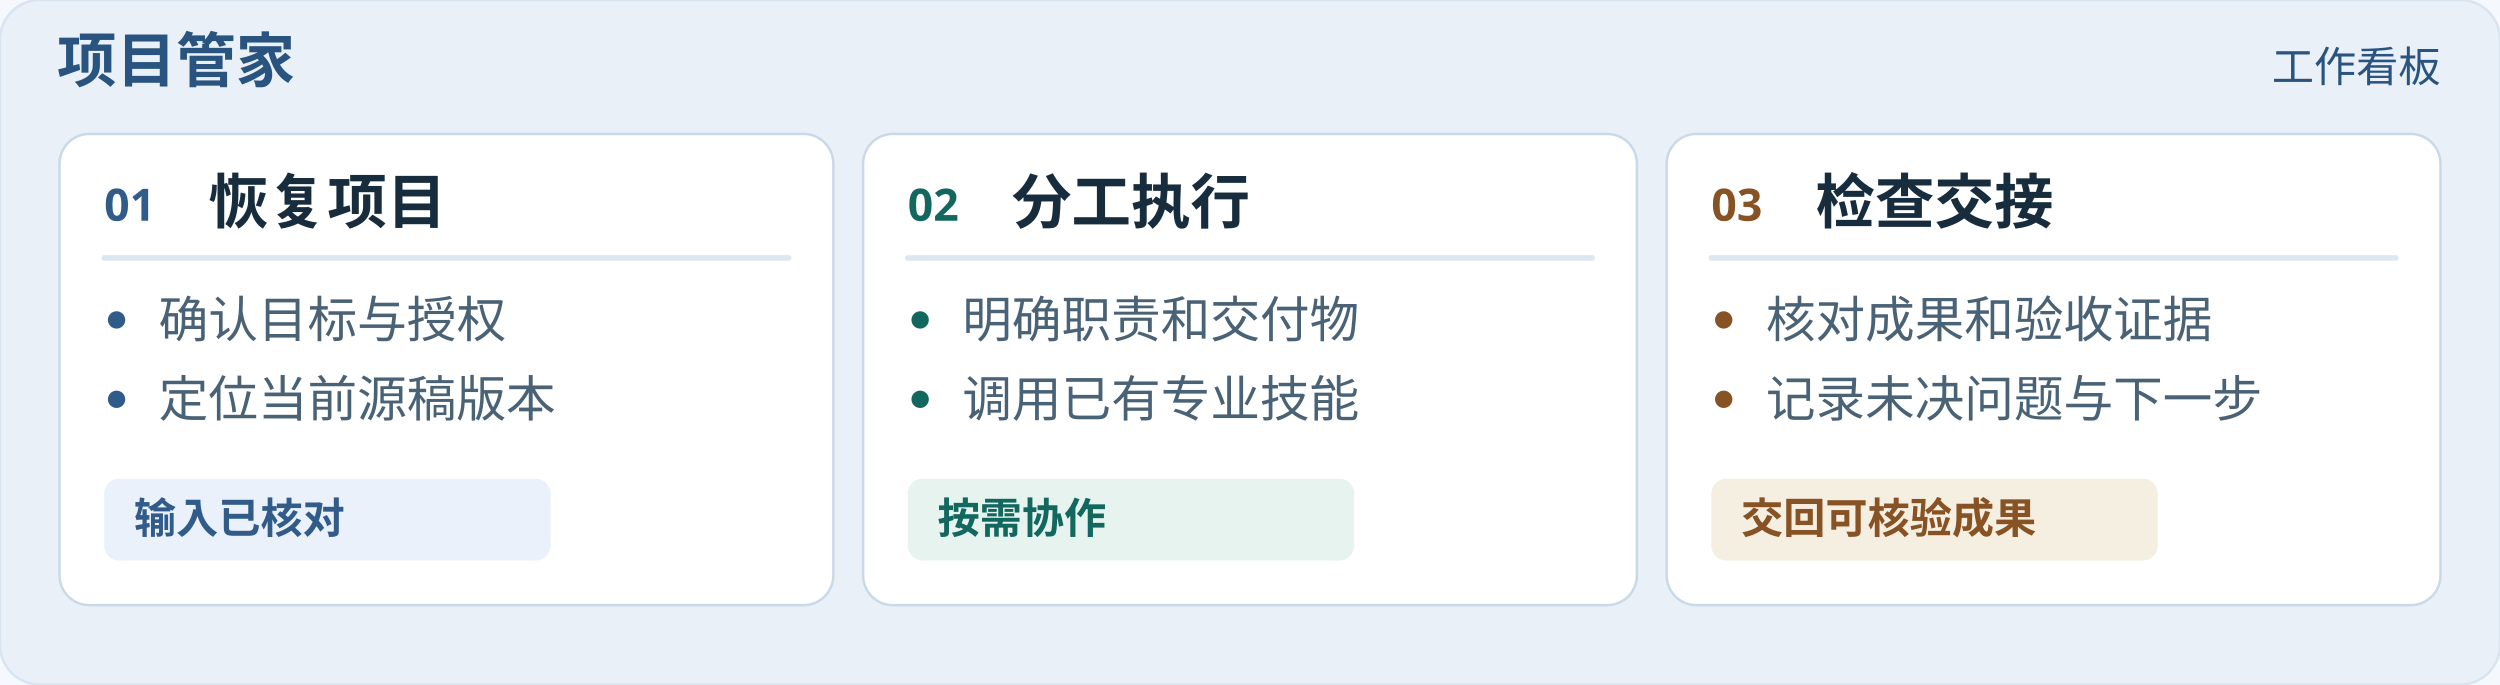
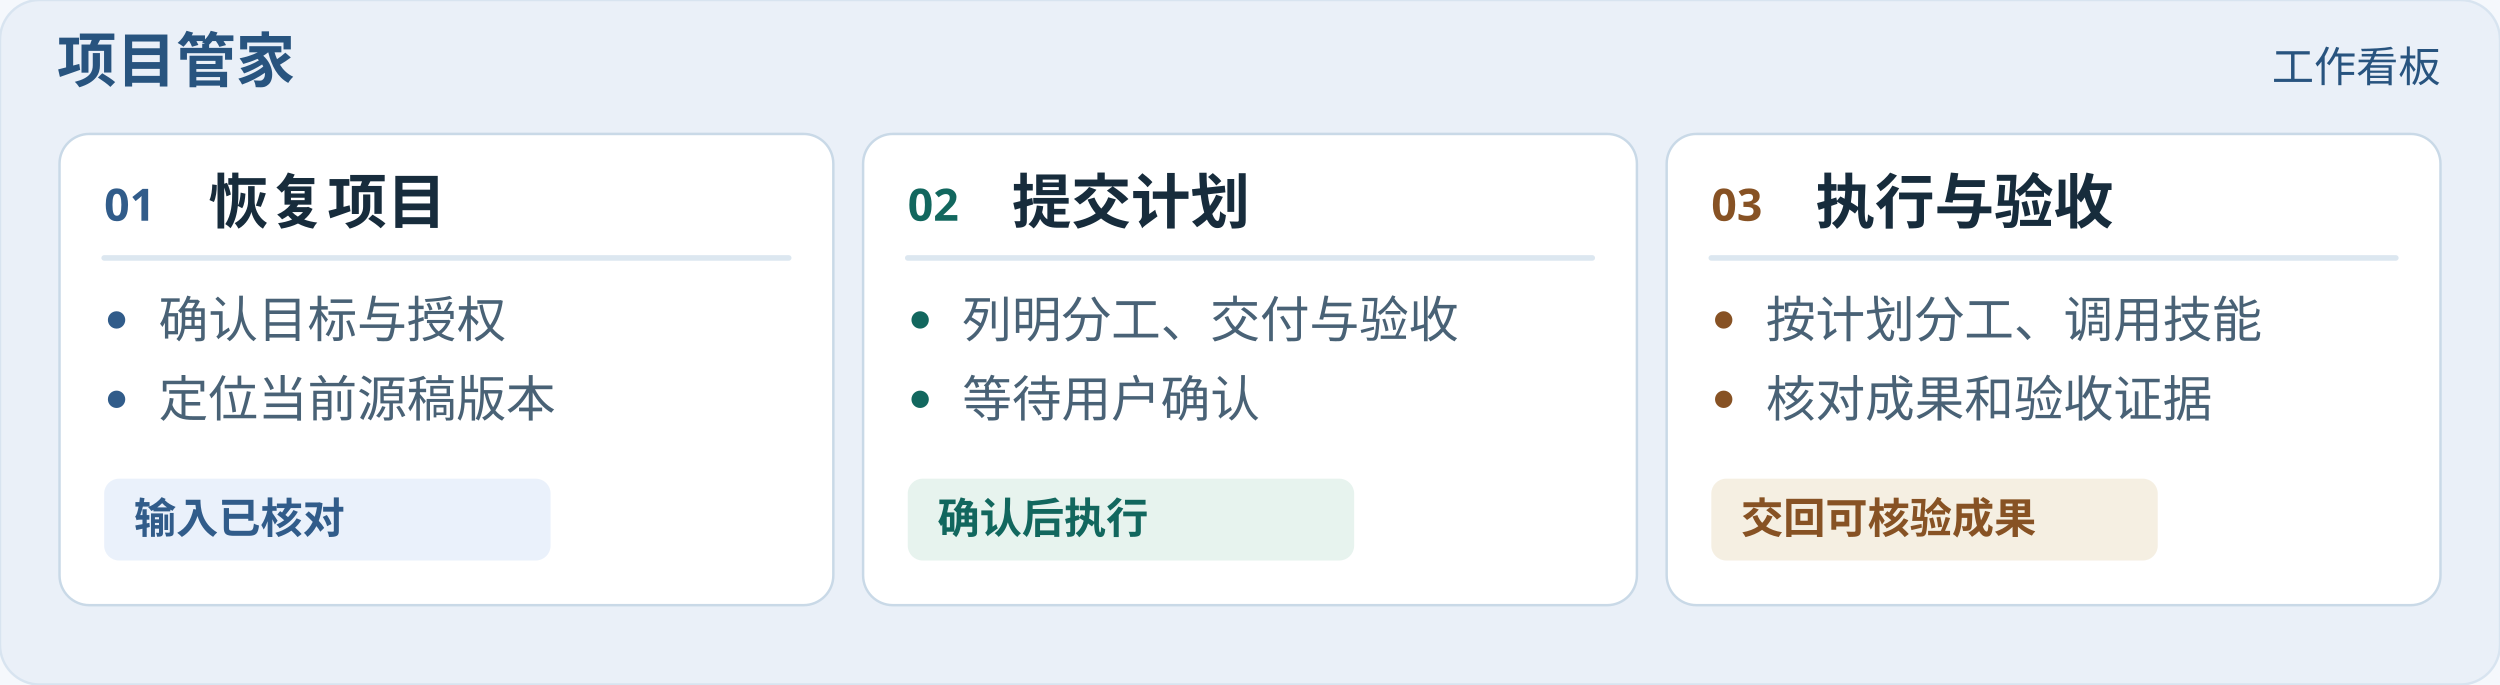
<svg xmlns="http://www.w3.org/2000/svg" width="1008" height="276" viewBox="408 22 1008 276" role="img">
  <defs>
    <marker id="tip" viewBox="0 0 10 10" refX="8" refY="5" markerWidth="5" markerHeight="5" orient="auto-start-reverse">
      <path d="M2 1 L8 5 L2 9" fill="none" stroke="#668C92" stroke-width="1.6" />
    </marker>
  </defs>
  <g font-family="Segoe UI, Microsoft YaHei, sans-serif">
    <rect x="1" y="1" width="1438" height="318" rx="20" fill="#F5F8FC" stroke="#D9E4E8" />
    <path d="M45 65 H345" fill="none" stroke="#C4D5DE" stroke-width="2.25" stroke-linecap="round" stroke-linejoin="round" />
    <rect x="408" y="22" width="1008" height="276" rx="16" fill="#EAF0F8" stroke="#D8E4F0" />
    <text x="431" y="55" font-size="24" font-weight="650" fill="#28547F" text-anchor="start">项目管家</text>
    <text x="1392" y="55" font-size="17" font-weight="500" fill="#28547F" text-anchor="end">工作看板</text>
    <rect x="432" y="76" width="312" height="190" rx="12" fill="#FFFFFF" stroke="#C9D9E7" />
    <text x="450" y="111" font-size="18" font-weight="650" fill="#315C8A" text-anchor="start">01</text>
    <text x="492" y="112" font-size="24" font-weight="700" fill="#172C3C" text-anchor="start">恢复项目</text>
    <path d="M450 126 H726" fill="none" stroke="#DCE7F0" stroke-width="2.25" stroke-linecap="round" stroke-linejoin="round" />
    <circle cx="455" cy="151" r="3.5" fill="#315C8A" />
    <text x="472" y="158" font-size="20" font-weight="500" fill="#496276" text-anchor="start">确认目标与授权</text>
    <circle cx="455" cy="183" r="3.5" fill="#315C8A" />
    <text x="472" y="190" font-size="20" font-weight="500" fill="#496276" text-anchor="start">定位当前源稿版本</text>
    <rect x="450" y="215" width="180" height="33" rx="6" fill="#EAF1FB" stroke="none" />
    <text x="462" y="237" font-size="17" font-weight="650" fill="#315C8A" text-anchor="start">输入已核对</text>
    <rect x="756" y="76" width="312" height="190" rx="12" fill="#FFFFFF" stroke="#C9D9E7" />
    <text x="774" y="111" font-size="18" font-weight="650" fill="#12675E" text-anchor="start">02</text>
-     <text x="816" y="112" font-size="24" font-weight="700" fill="#172C3C" text-anchor="start">分工执行</text>
+     <text x="816" y="112" font-size="24" font-weight="700" fill="#172C3C" text-anchor="start">提交计划</text>
    <path d="M774 126 H1050" fill="none" stroke="#DCE7F0" stroke-width="2.25" stroke-linecap="round" stroke-linejoin="round" />
    <circle cx="779" cy="151" r="3.5" fill="#12675E" />
-     <text x="796" y="158" font-size="20" font-weight="500" fill="#496276" text-anchor="start">明确职责和交付物</text>
+     <text x="796" y="158" font-size="20" font-weight="500" fill="#496276" text-anchor="start">列明分工、交付与验收</text>
    <circle cx="779" cy="183" r="3.5" fill="#12675E" />
-     <text x="796" y="190" font-size="20" font-weight="500" fill="#496276" text-anchor="start">调用已有专业技能</text>
+     <text x="796" y="190" font-size="20" font-weight="500" fill="#496276" text-anchor="start">等待用户确认</text>
    <rect x="774" y="215" width="180" height="33" rx="6" fill="#E7F3EE" stroke="none" />
-     <text x="786" y="237" font-size="17" font-weight="650" fill="#12675E" text-anchor="start">按需协作</text>
+     <text x="786" y="237" font-size="17" font-weight="650" fill="#12675E" text-anchor="start">确认后执行</text>
    <rect x="1080" y="76" width="312" height="190" rx="12" fill="#FFFFFF" stroke="#C9D9E7" />
    <text x="1098" y="111" font-size="18" font-weight="650" fill="#875224" text-anchor="start">03</text>
-     <text x="1140" y="112" font-size="24" font-weight="700" fill="#172C3C" text-anchor="start">检查交接</text>
+     <text x="1140" y="112" font-size="24" font-weight="700" fill="#172C3C" text-anchor="start">执行与验收</text>
    <path d="M1098 126 H1374" fill="none" stroke="#DCE7F0" stroke-width="2.25" stroke-linecap="round" stroke-linejoin="round" />
    <circle cx="1103" cy="151" r="3.5" fill="#875224" />
-     <text x="1120" y="158" font-size="20" font-weight="500" fill="#496276" text-anchor="start">核对成果和验收证据</text>
+     <text x="1120" y="158" font-size="20" font-weight="500" fill="#496276" text-anchor="start">按计划分工、调用技能</text>
    <circle cx="1103" cy="183" r="3.5" fill="#875224" />
-     <text x="1120" y="190" font-size="20" font-weight="500" fill="#496276" text-anchor="start">记录未决问题与下一步</text>
+     <text x="1120" y="190" font-size="20" font-weight="500" fill="#496276" text-anchor="start">核对成果和验收证据</text>
    <rect x="1098" y="215" width="180" height="33" rx="6" fill="#F5EFE2" stroke="none" />
    <text x="1110" y="237" font-size="17" font-weight="650" fill="#875224" text-anchor="start">交回可核验成果</text>
  </g>
</svg>
